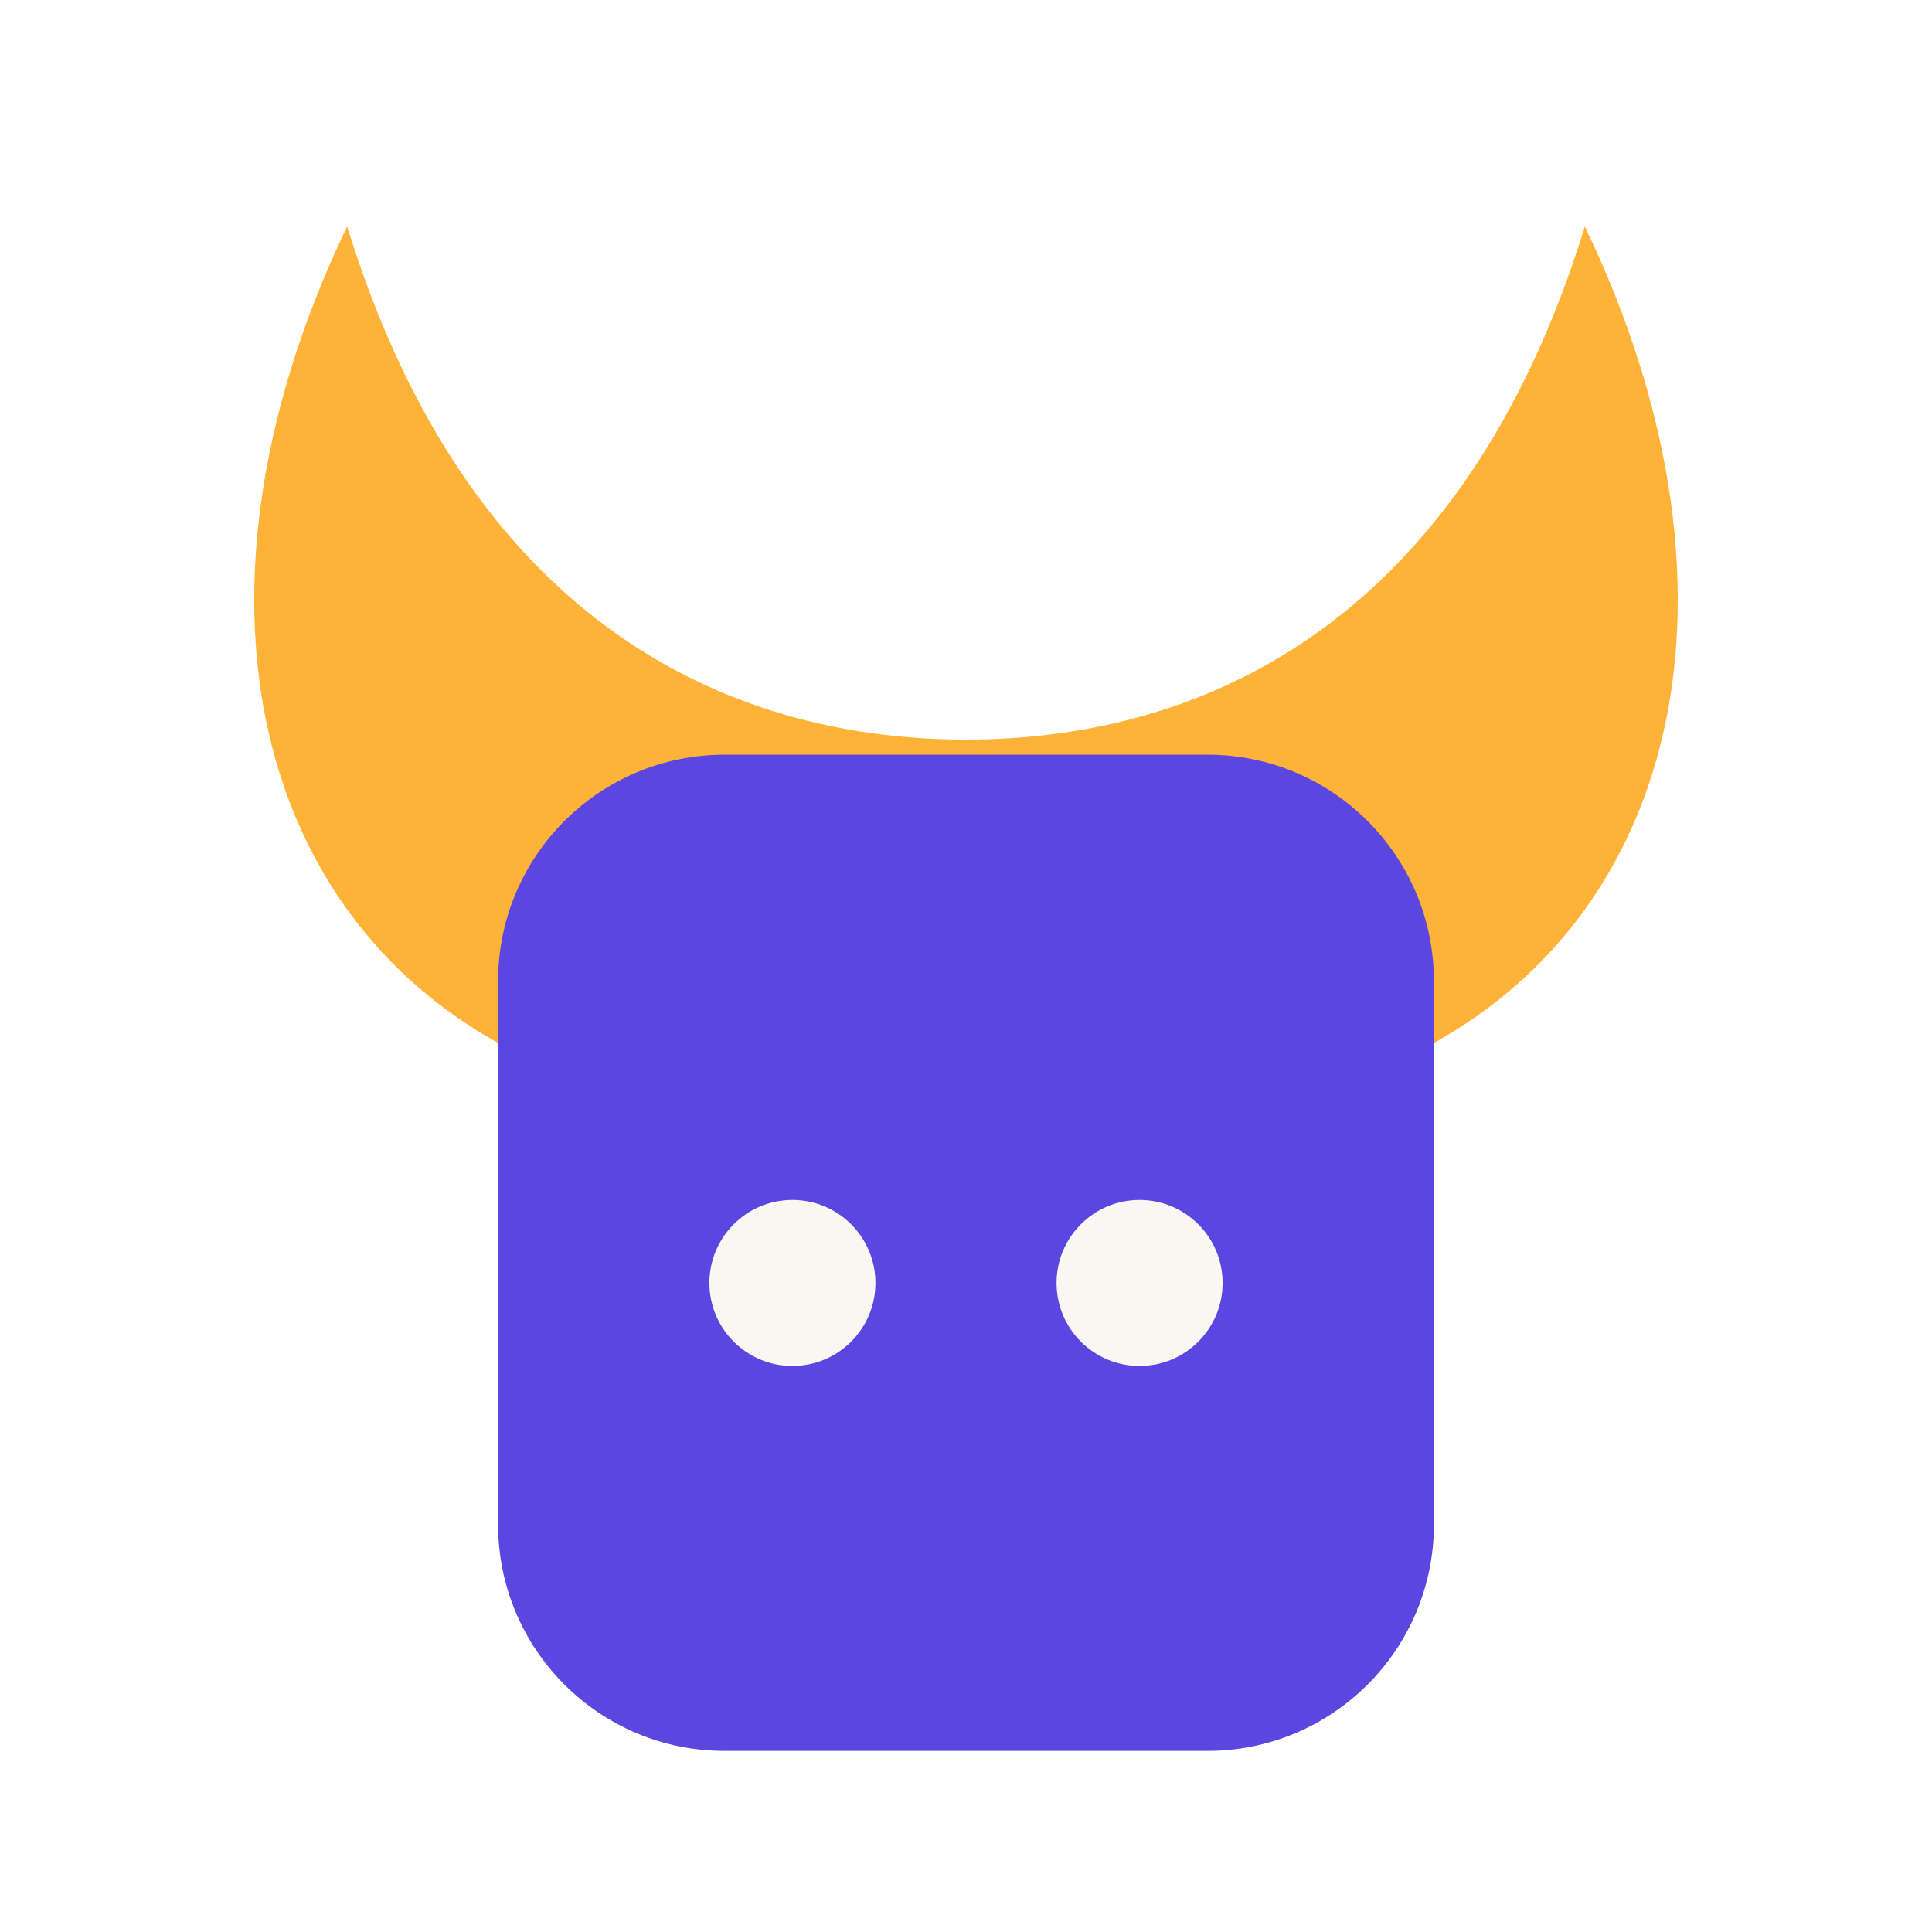
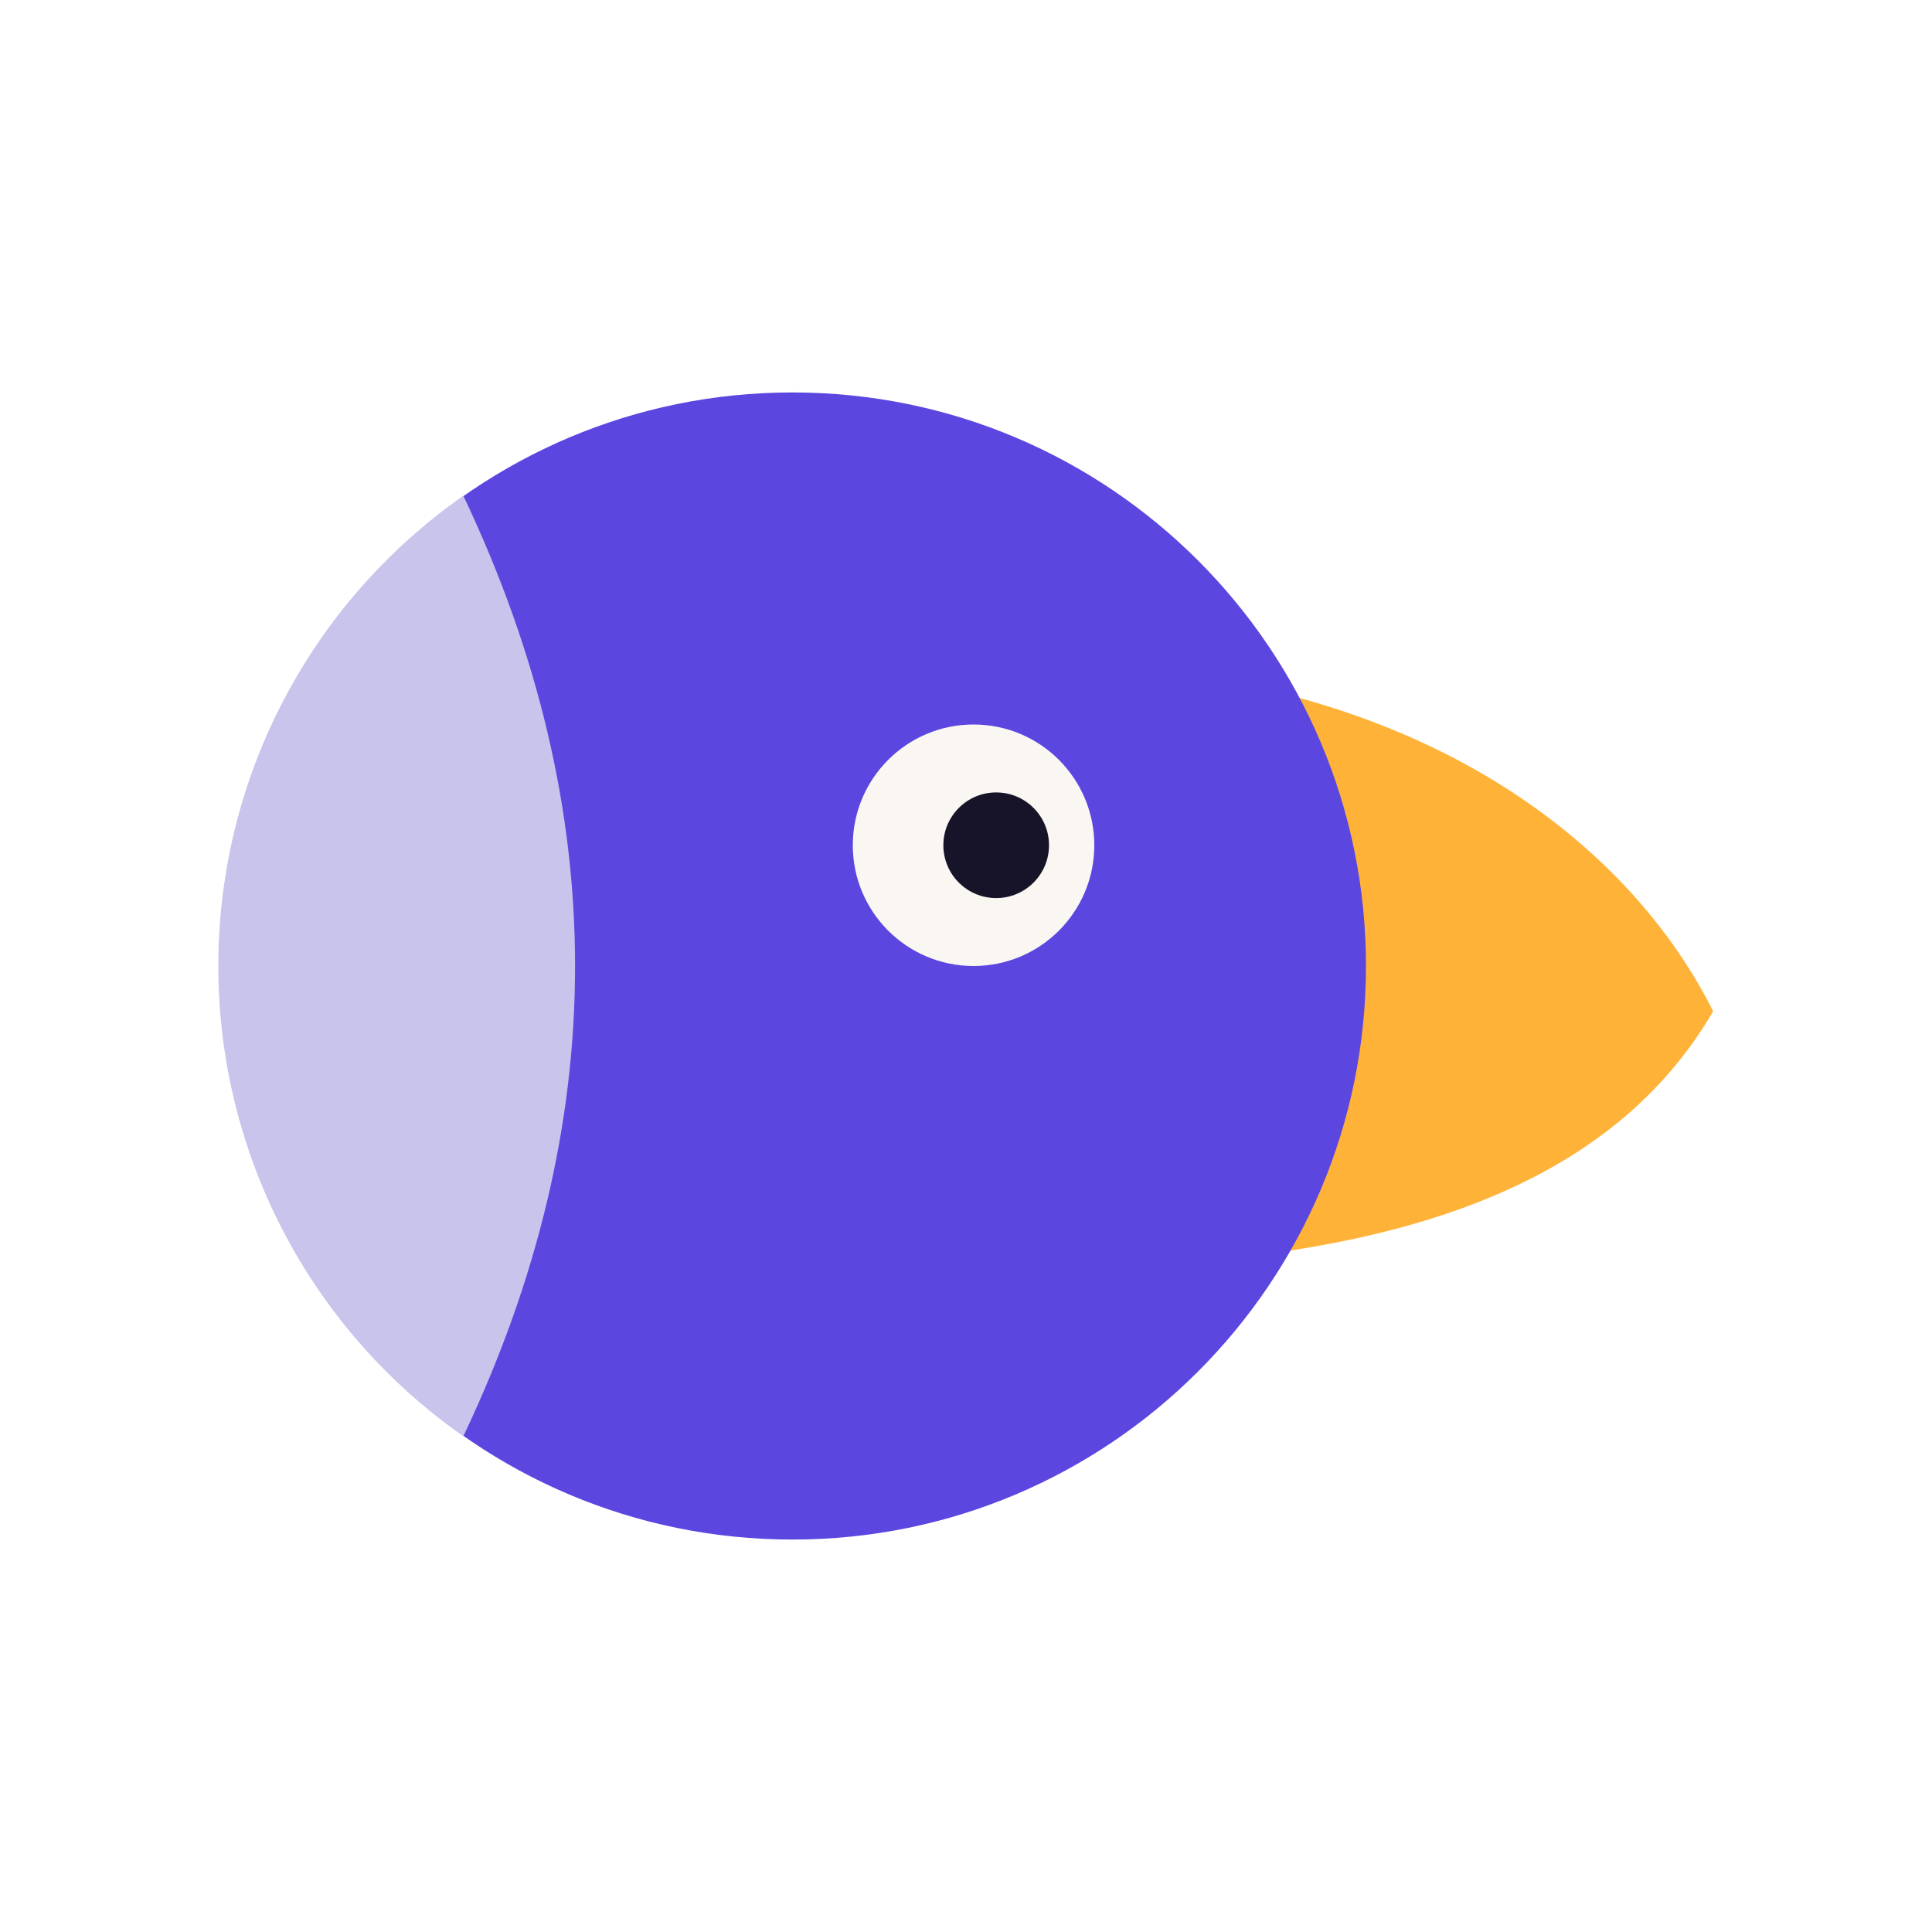
- <svg xmlns="http://www.w3.org/2000/svg" viewBox="0 0 256 256">
-   <path d="M46 30C22 80 34 126 74 142L182 142C222 126 234 80 210 30C194 82 160 98 128 98C96 98 62 82 46 30Z" fill="#FFB238" />
-   <rect x="66" y="100" width="124" height="132" rx="30" fill="#5B47E0" />
-   <circle cx="105" cy="170" r="11" fill="#FAF7F2" />
-   <circle cx="151" cy="170" r="11" fill="#FAF7F2" />
+ <svg xmlns="http://www.w3.org/2000/svg" viewBox="13 0 256 256">
+   <path d="M150 88C198 88 228 110 240 134C226 158 196 168 150 168Z" fill="#FFB238" />
+   <circle cx="118" cy="128" r="76" fill="#5B47E0" />
+   <path d="M74.4 65.7A76 76 0 0 0 74.4 190.3Q104 128 74.4 65.7Z" fill="#C9C4EC" />
+   <circle cx="142" cy="112" r="16" fill="#FAF7F2" />
+   <circle cx="145" cy="112" r="7" fill="#17142A" />
</svg>
